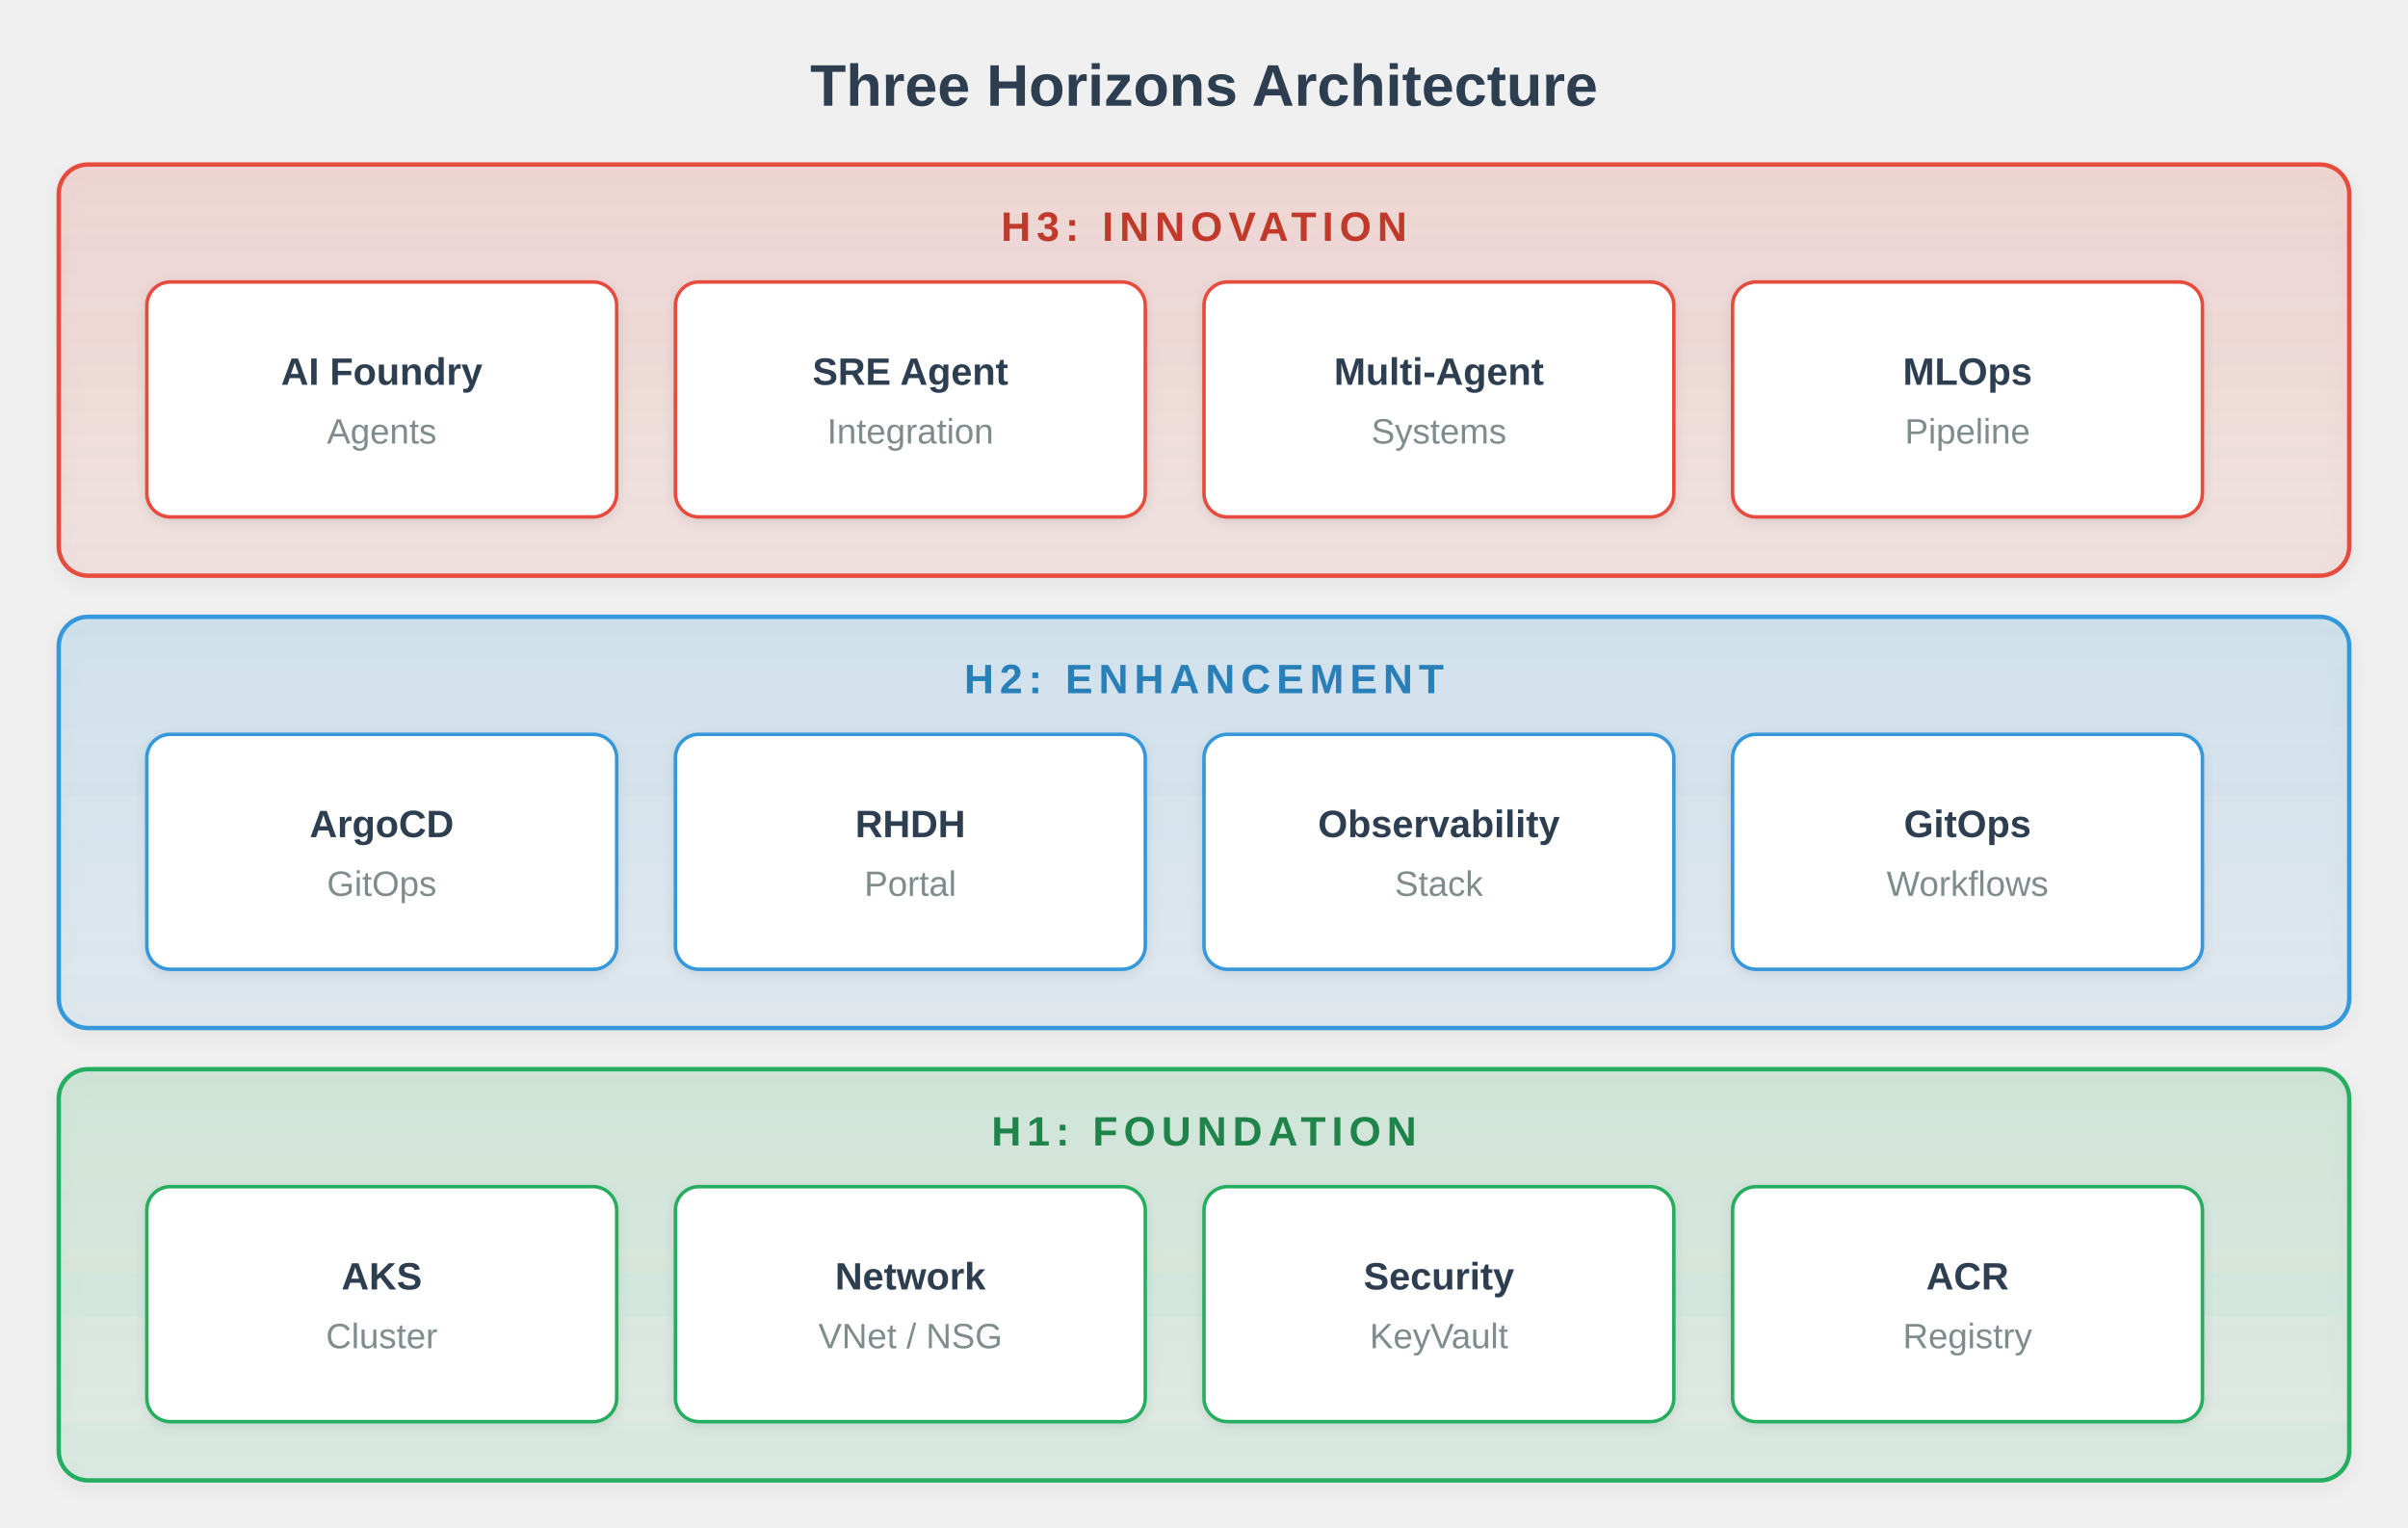
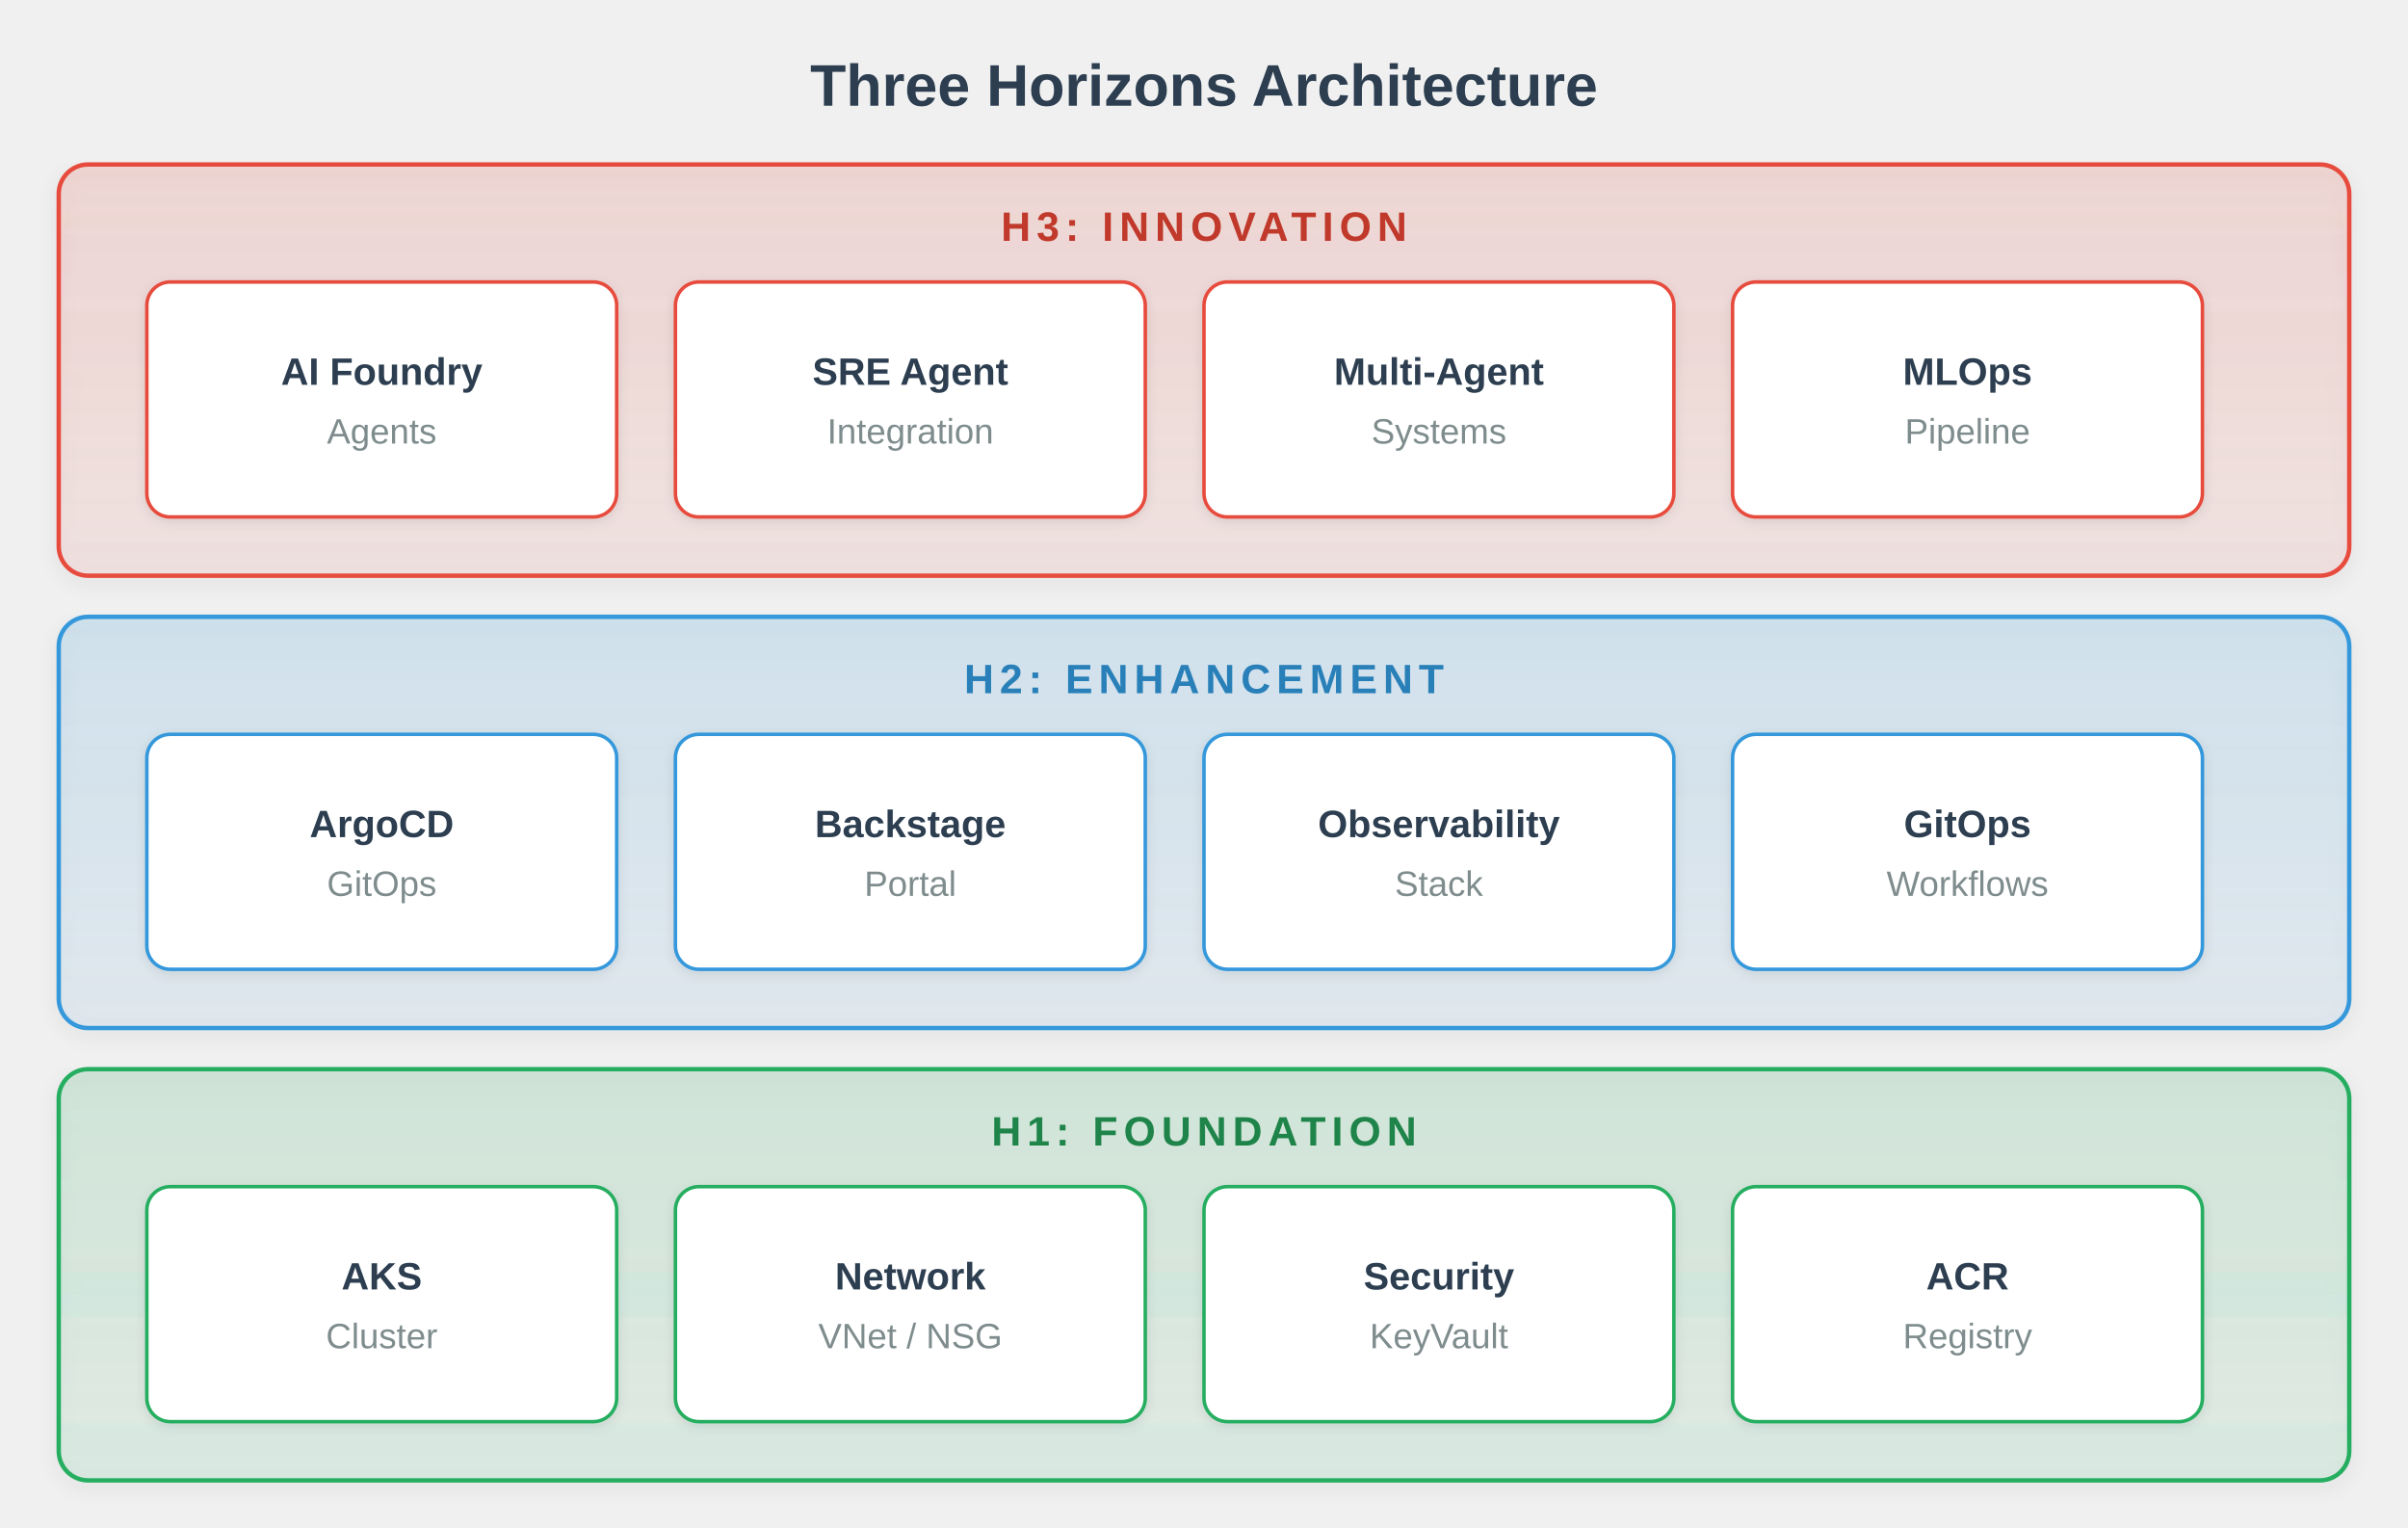
<svg xmlns="http://www.w3.org/2000/svg" viewBox="0 0 820 520" font-family="'Segoe UI', Arial, sans-serif">
  <defs>
    <linearGradient id="h3Grad" x1="0%" y1="0%" x2="0%" y2="100%">
      <stop offset="0%" style="stop-color:#e74c3c;stop-opacity:0.15" />
      <stop offset="100%" style="stop-color:#e74c3c;stop-opacity:0.08" />
    </linearGradient>
    <linearGradient id="h2Grad" x1="0%" y1="0%" x2="0%" y2="100%">
      <stop offset="0%" style="stop-color:#3498db;stop-opacity:0.15" />
      <stop offset="100%" style="stop-color:#3498db;stop-opacity:0.08" />
    </linearGradient>
    <linearGradient id="h1Grad" x1="0%" y1="0%" x2="0%" y2="100%">
      <stop offset="0%" style="stop-color:#27ae60;stop-opacity:0.15" />
      <stop offset="100%" style="stop-color:#27ae60;stop-opacity:0.08" />
    </linearGradient>
    <filter id="shadow" x="-2%" y="-2%" width="104%" height="108%">
      <feDropShadow dx="0" dy="2" stdDeviation="3" flood-opacity="0.12" />
    </filter>
    <filter id="boxShadow" x="-4%" y="-8%" width="108%" height="120%">
      <feDropShadow dx="0" dy="1" stdDeviation="2" flood-opacity="0.10" />
    </filter>
  </defs>
  <text x="410" y="36" text-anchor="middle" font-size="20" font-weight="700" fill="#2c3e50">Three Horizons Architecture</text>
  <g filter="url(#shadow)">
    <rect x="20" y="56" width="780" height="140" rx="10" fill="url(#h3Grad)" stroke="#e74c3c" stroke-width="1.5" />
  </g>
  <text x="410" y="82" text-anchor="middle" font-size="14" font-weight="700" fill="#c0392b" letter-spacing="2">H3: INNOVATION</text>
  <g filter="url(#boxShadow)">
    <rect x="50" y="96" width="160" height="80" rx="8" fill="#fff" stroke="#e74c3c" stroke-width="1.2" />
    <rect x="230" y="96" width="160" height="80" rx="8" fill="#fff" stroke="#e74c3c" stroke-width="1.2" />
    <rect x="410" y="96" width="160" height="80" rx="8" fill="#fff" stroke="#e74c3c" stroke-width="1.2" />
    <rect x="590" y="96" width="160" height="80" rx="8" fill="#fff" stroke="#e74c3c" stroke-width="1.2" />
  </g>
  <text x="130" y="131" text-anchor="middle" font-size="13" font-weight="600" fill="#2c3e50">AI Foundry</text>
  <text x="130" y="151" text-anchor="middle" font-size="12" fill="#7f8c8d">Agents</text>
  <text x="310" y="131" text-anchor="middle" font-size="13" font-weight="600" fill="#2c3e50">SRE Agent</text>
  <text x="310" y="151" text-anchor="middle" font-size="12" fill="#7f8c8d">Integration</text>
  <text x="490" y="131" text-anchor="middle" font-size="13" font-weight="600" fill="#2c3e50">Multi-Agent</text>
  <text x="490" y="151" text-anchor="middle" font-size="12" fill="#7f8c8d">Systems</text>
  <text x="670" y="131" text-anchor="middle" font-size="13" font-weight="600" fill="#2c3e50">MLOps</text>
  <text x="670" y="151" text-anchor="middle" font-size="12" fill="#7f8c8d">Pipeline</text>
  <g filter="url(#shadow)">
    <rect x="20" y="210" width="780" height="140" rx="10" fill="url(#h2Grad)" stroke="#3498db" stroke-width="1.5" />
  </g>
  <text x="410" y="236" text-anchor="middle" font-size="14" font-weight="700" fill="#2980b9" letter-spacing="2">H2: ENHANCEMENT</text>
  <g filter="url(#boxShadow)">
    <rect x="50" y="250" width="160" height="80" rx="8" fill="#fff" stroke="#3498db" stroke-width="1.2" />
    <rect x="230" y="250" width="160" height="80" rx="8" fill="#fff" stroke="#3498db" stroke-width="1.2" />
    <rect x="410" y="250" width="160" height="80" rx="8" fill="#fff" stroke="#3498db" stroke-width="1.2" />
    <rect x="590" y="250" width="160" height="80" rx="8" fill="#fff" stroke="#3498db" stroke-width="1.2" />
  </g>
  <text x="130" y="285" text-anchor="middle" font-size="13" font-weight="600" fill="#2c3e50">ArgoCD</text>
  <text x="130" y="305" text-anchor="middle" font-size="12" fill="#7f8c8d">GitOps</text>
-   <text x="310" y="285" text-anchor="middle" font-size="13" font-weight="600" fill="#2c3e50">RHDH</text>
+   <text x="310" y="285" text-anchor="middle" font-size="13" font-weight="600" fill="#2c3e50">Backstage</text>
  <text x="310" y="305" text-anchor="middle" font-size="12" fill="#7f8c8d">Portal</text>
  <text x="490" y="285" text-anchor="middle" font-size="13" font-weight="600" fill="#2c3e50">Observability</text>
  <text x="490" y="305" text-anchor="middle" font-size="12" fill="#7f8c8d">Stack</text>
  <text x="670" y="285" text-anchor="middle" font-size="13" font-weight="600" fill="#2c3e50">GitOps</text>
  <text x="670" y="305" text-anchor="middle" font-size="12" fill="#7f8c8d">Workflows</text>
  <g filter="url(#shadow)">
    <rect x="20" y="364" width="780" height="140" rx="10" fill="url(#h1Grad)" stroke="#27ae60" stroke-width="1.5" />
  </g>
  <text x="410" y="390" text-anchor="middle" font-size="14" font-weight="700" fill="#1e8449" letter-spacing="2">H1: FOUNDATION</text>
  <g filter="url(#boxShadow)">
    <rect x="50" y="404" width="160" height="80" rx="8" fill="#fff" stroke="#27ae60" stroke-width="1.2" />
    <rect x="230" y="404" width="160" height="80" rx="8" fill="#fff" stroke="#27ae60" stroke-width="1.2" />
    <rect x="410" y="404" width="160" height="80" rx="8" fill="#fff" stroke="#27ae60" stroke-width="1.2" />
    <rect x="590" y="404" width="160" height="80" rx="8" fill="#fff" stroke="#27ae60" stroke-width="1.2" />
  </g>
  <text x="130" y="439" text-anchor="middle" font-size="13" font-weight="600" fill="#2c3e50">AKS</text>
  <text x="130" y="459" text-anchor="middle" font-size="12" fill="#7f8c8d">Cluster</text>
  <text x="310" y="439" text-anchor="middle" font-size="13" font-weight="600" fill="#2c3e50">Network</text>
  <text x="310" y="459" text-anchor="middle" font-size="12" fill="#7f8c8d">VNet / NSG</text>
  <text x="490" y="439" text-anchor="middle" font-size="13" font-weight="600" fill="#2c3e50">Security</text>
  <text x="490" y="459" text-anchor="middle" font-size="12" fill="#7f8c8d">KeyVault</text>
  <text x="670" y="439" text-anchor="middle" font-size="13" font-weight="600" fill="#2c3e50">ACR</text>
  <text x="670" y="459" text-anchor="middle" font-size="12" fill="#7f8c8d">Registry</text>
</svg>
